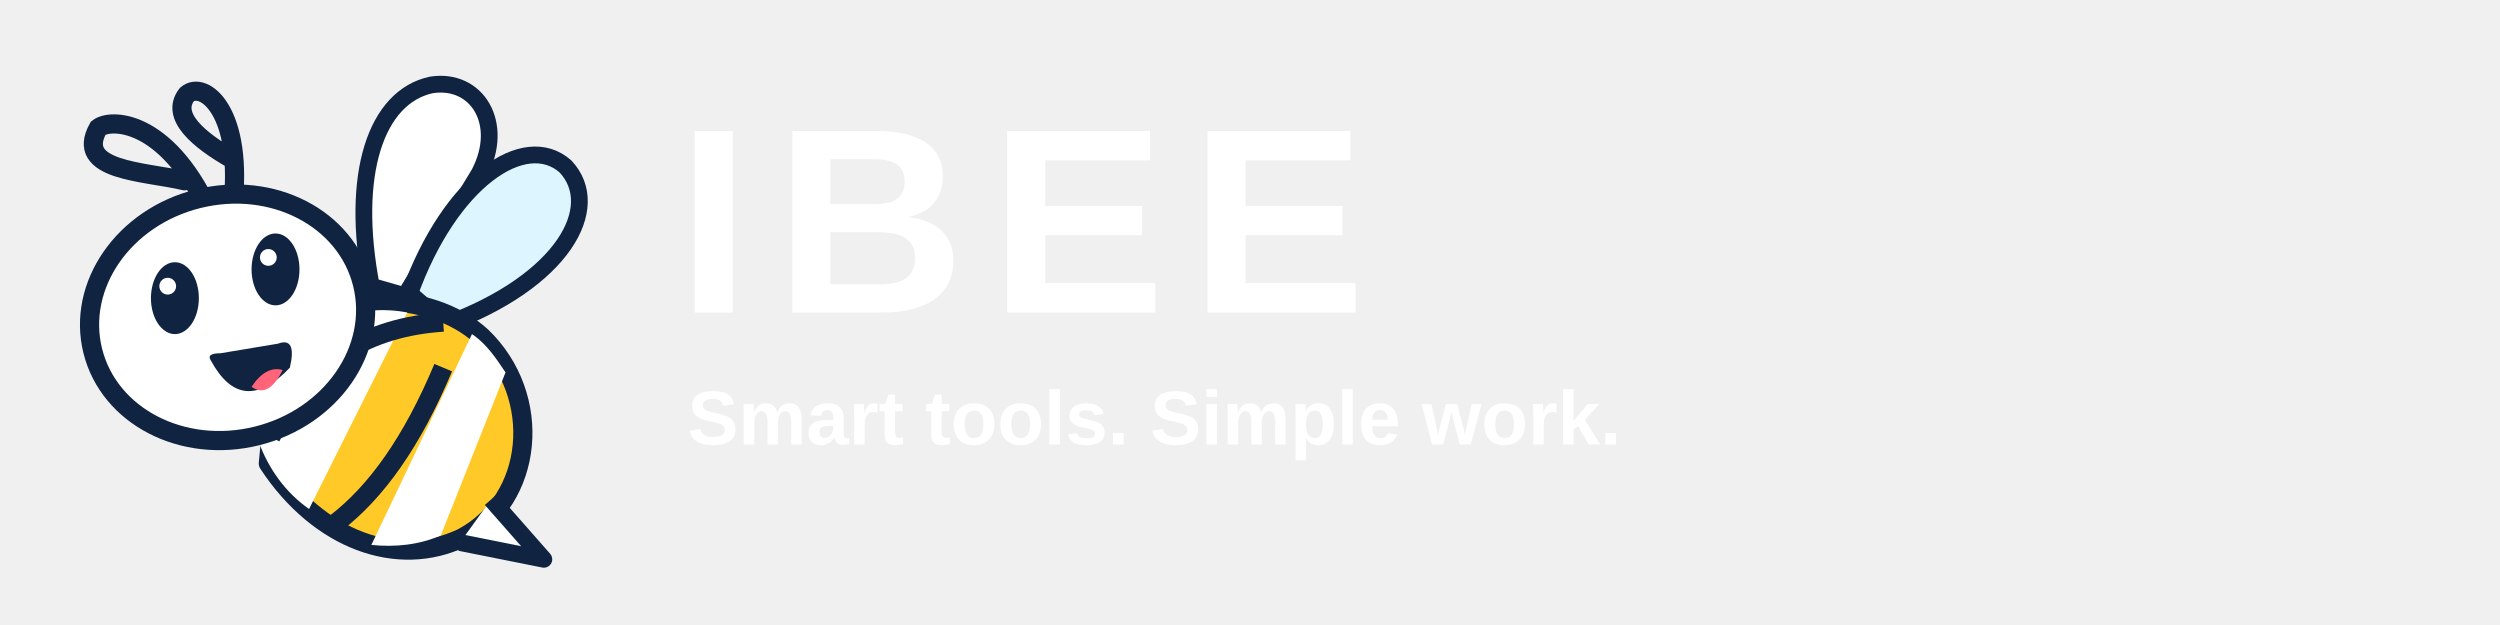
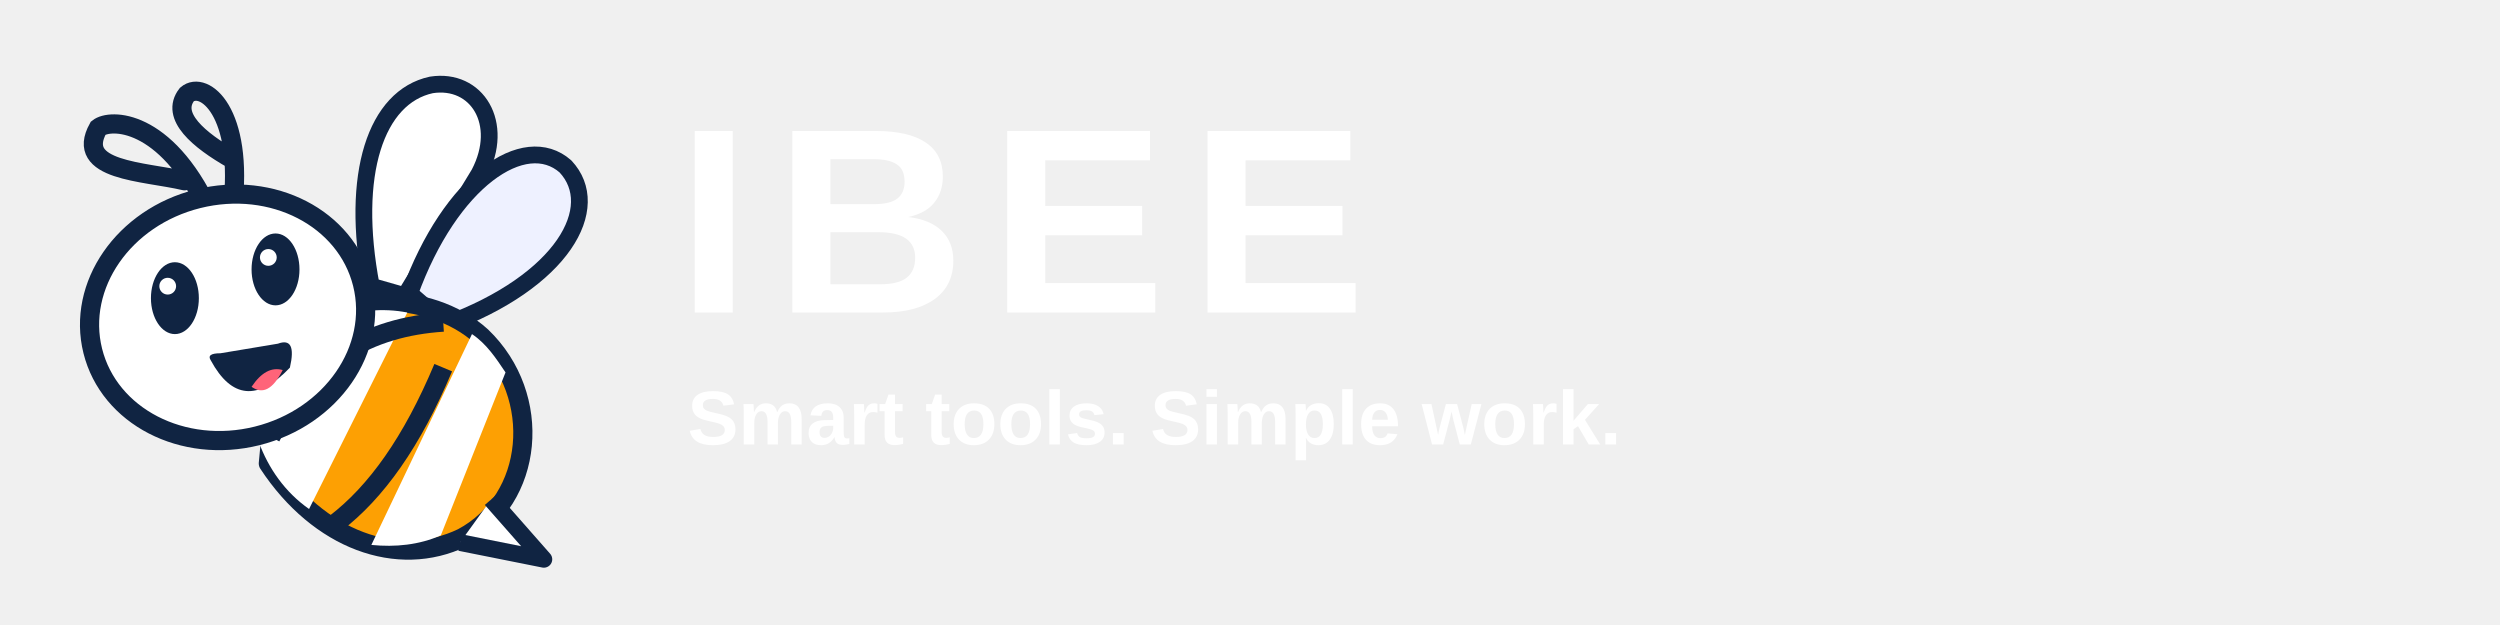
<svg xmlns="http://www.w3.org/2000/svg" viewBox="0 0 720 180" role="img" aria-label="IBEE">
  <g transform="translate(0 1) scale(.69)">
    <path d="M87 86C69 48 46 48 41 52c-10 18 19 18 36 22m20 12C102 45 85 32 78 38c-7 9 5 19 19 27" fill="none" stroke="#102442" stroke-width="8" stroke-linecap="round" />
    <path d="M155 118c-9-47 2-79 25-84 19-3 31 16 20 37l-31 51z" fill="#fff" stroke="#102442" stroke-width="7" stroke-linejoin="round" />
-     <path d="M171 121c17-47 48-68 65-53 16 17-1 48-50 66z" fill="#DDF5FF" stroke="#102442" stroke-width="7" stroke-linejoin="round" />
-     <path d="M117 139c22-19 62-20 84 0 26 25 22 68-8 84-27 13-60 1-81-31z" fill="#FFC928" stroke="#102442" stroke-width="8" stroke-linejoin="round" />
+     <path d="M171 121c17-47 48-68 65-53 16 17-1 48-50 66z" fill="#EEF1FF" stroke="#102442" stroke-width="7" stroke-linejoin="round" />
+     <path d="M117 139c22-19 62-20 84 0 26 25 22 68-8 84-27 13-60 1-81-31z" fill="#FDA003" stroke="#102442" stroke-width="8" stroke-linejoin="round" />
    <path d="M137 132c12-4 23-5 33-3l-41 82c-10-7-17-17-21-28zM197 138c6 4 10 10 14 16l-27 68c-9 4-19 5-29 4z" fill="#fff" />
    <path d="M113 181c16-32 41-46 72-48m-45 84c17-13 32-34 45-65" fill="none" stroke="#102442" stroke-width="8" />
    <path d="m205 207 22 25-35-7" fill="#fff" stroke="#102442" stroke-width="7" stroke-linejoin="round" />
    <ellipse cx="95" cy="131" rx="58" ry="51" transform="rotate(-14 95 131)" fill="#fff" stroke="#102442" stroke-width="8" />
    <ellipse cx="73" cy="123" rx="10" ry="15" fill="#102442" />
    <ellipse cx="115" cy="111" rx="10" ry="15" fill="#102442" />
    <circle cx="70" cy="118" r="3.5" fill="#fff" />
    <circle cx="112" cy="106" r="3.5" fill="#fff" />
    <path d="M88 149q13 24 33 3 3-13-5-10l-24 4q-6 0-4 3" fill="#102442" />
    <path d="M105 160q6-9 13-7-6 12-13 7" fill="#FF6479" />
  </g>
  <text x="195" y="90" font-family="Arial, sans-serif" font-size="76" font-weight="900" letter-spacing="7" fill="#FFFFFF">IBEE</text>
  <text x="198" y="128" font-family="Arial, sans-serif" font-size="22" font-weight="600" fill="#FFFFFF">Smart tools. Simple work.</text>
</svg>
